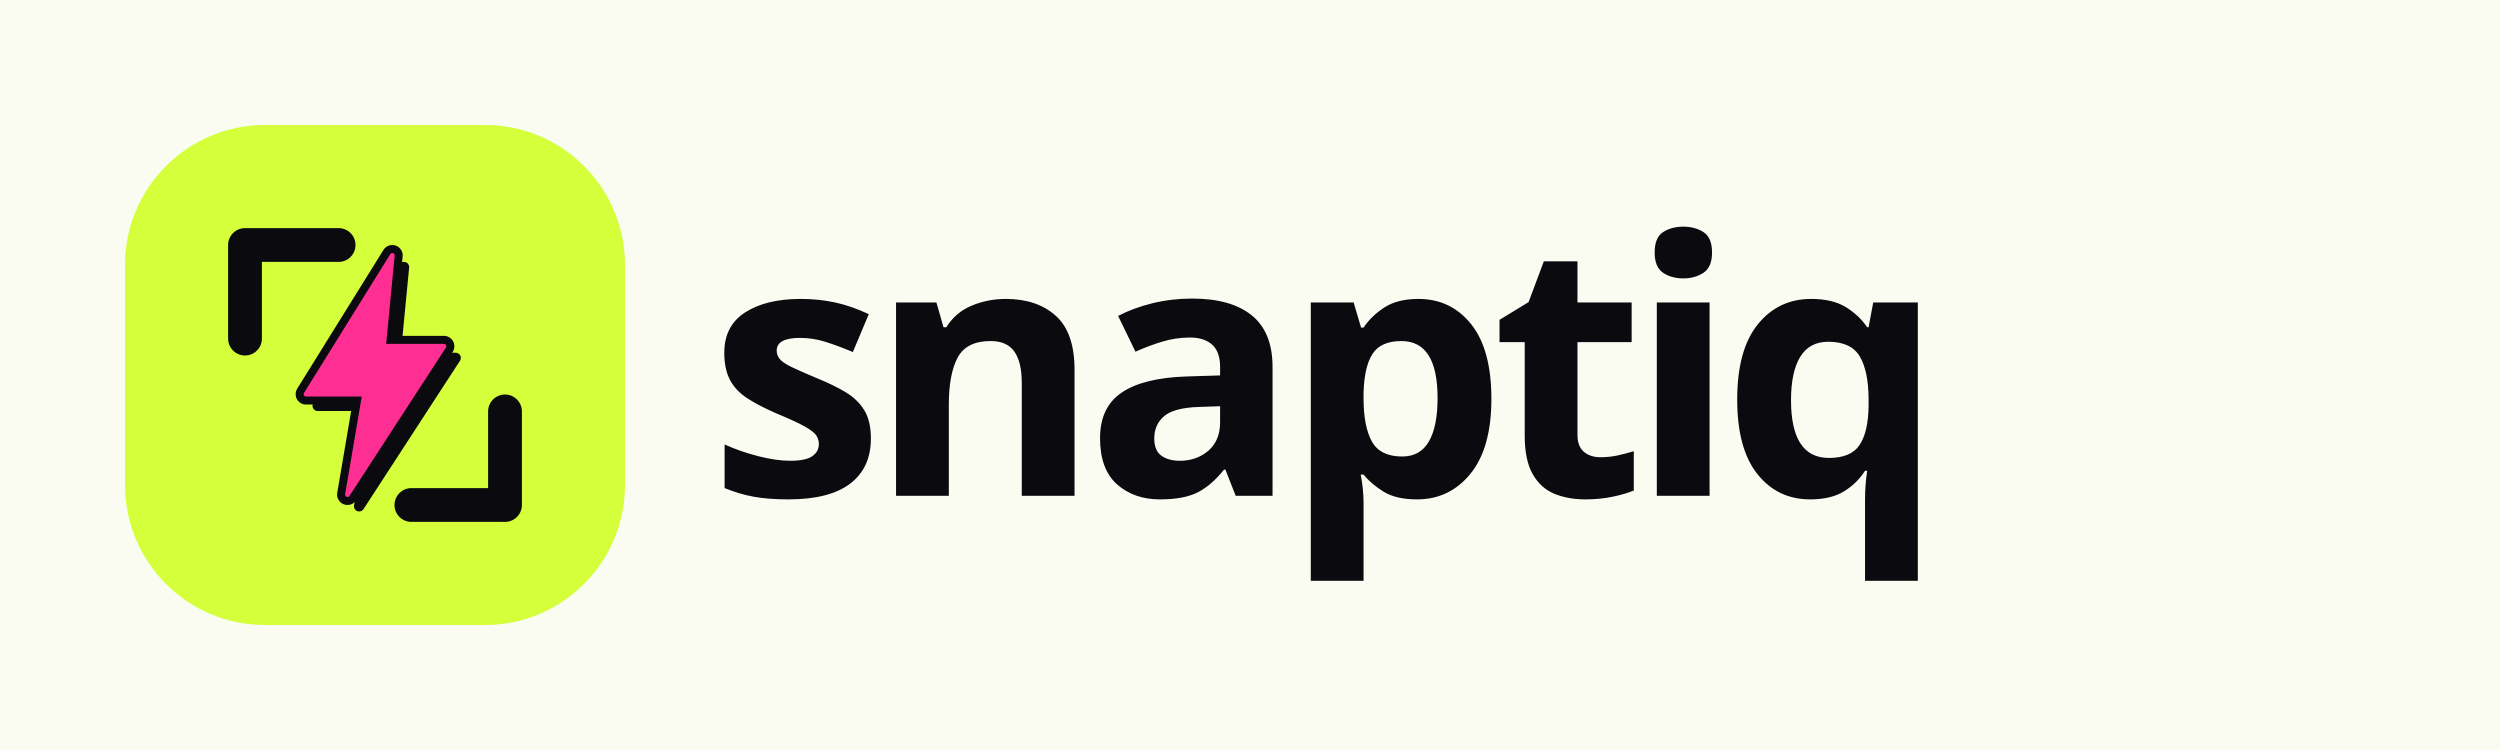
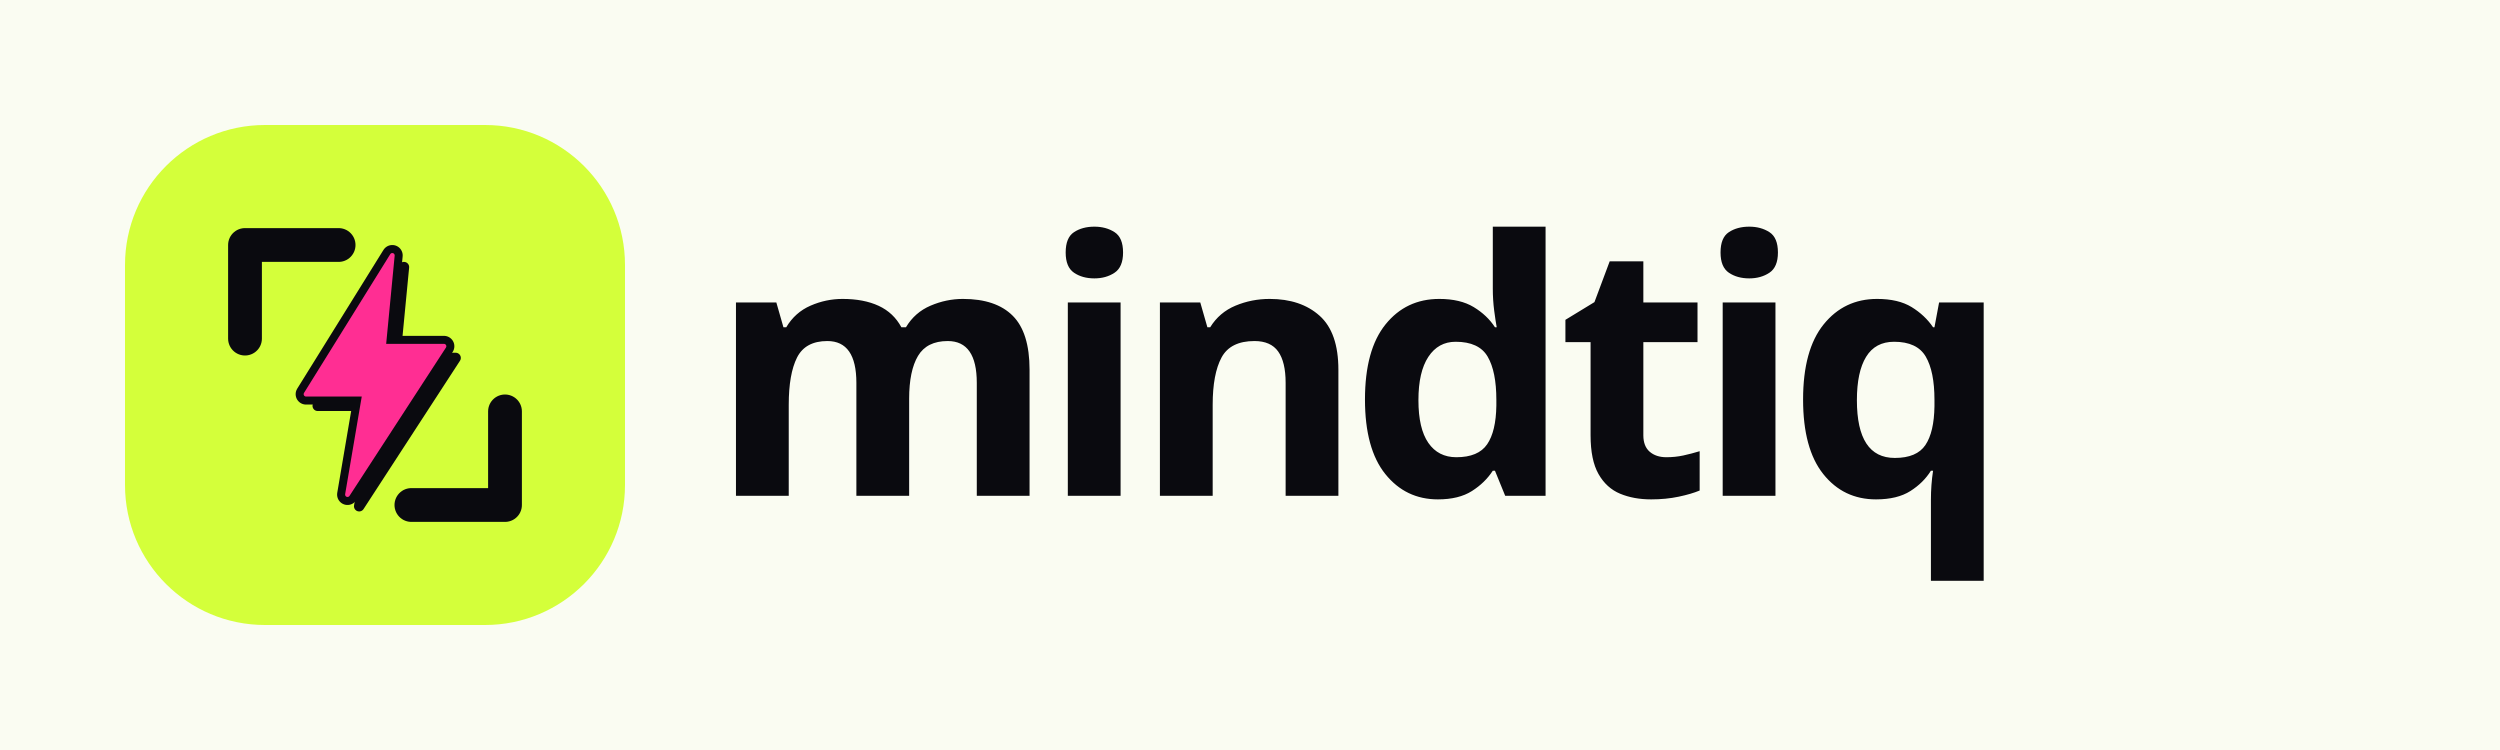
<svg xmlns="http://www.w3.org/2000/svg" width="1200" height="360" viewBox="0 0 1200 360">
  <rect width="1200" height="360" fill="#FAFCF2" />
  <rect x="60" y="60" width="240" height="240" rx="67.2" fill="#D4FF3A" />
  <path d="M117.6,162.528 L117.6,117.6 L162.528,117.6" fill="none" stroke="#0A0A0F" stroke-width="16.224" stroke-linecap="round" stroke-linejoin="round" />
  <path d="M242.4,197.472 L242.4,242.4 L197.472,242.4" fill="none" stroke="#0A0A0F" stroke-width="16.224" stroke-linecap="round" stroke-linejoin="round" />
  <polygon points="193.9,128.2 152.5,194.8 180.7,194.8 172.4,243.0 218.7,171.8 189.7,171.8" fill="#0A0A0F" stroke="#0A0A0F" stroke-width="4.992" stroke-linejoin="round" />
  <polygon points="188.3,122.6 146.9,189.2 175.0,189.2 166.8,237.4 213.1,166.2 184.1,166.2" fill="#0A0A0F" stroke="#0A0A0F" stroke-width="9.984" stroke-linejoin="round" />
  <polygon points="188.3,122.6 146.9,189.2 175.0,189.2 166.8,237.4 213.1,166.2 184.1,166.2" fill="#FF2E93" stroke="#FF2E93" stroke-width="2.296" stroke-linejoin="round" />
-   <text x="340" y="238" font-family="Space Grotesk" font-weight="700" font-size="170" letter-spacing="-7.65" fill="#0A0A0F">snaptiq</text>
+   <text x="340" y="238" font-family="Space Grotesk" font-weight="700" font-size="170" letter-spacing="-7.65" fill="#0A0A0F">mindtiq</text>
</svg>
